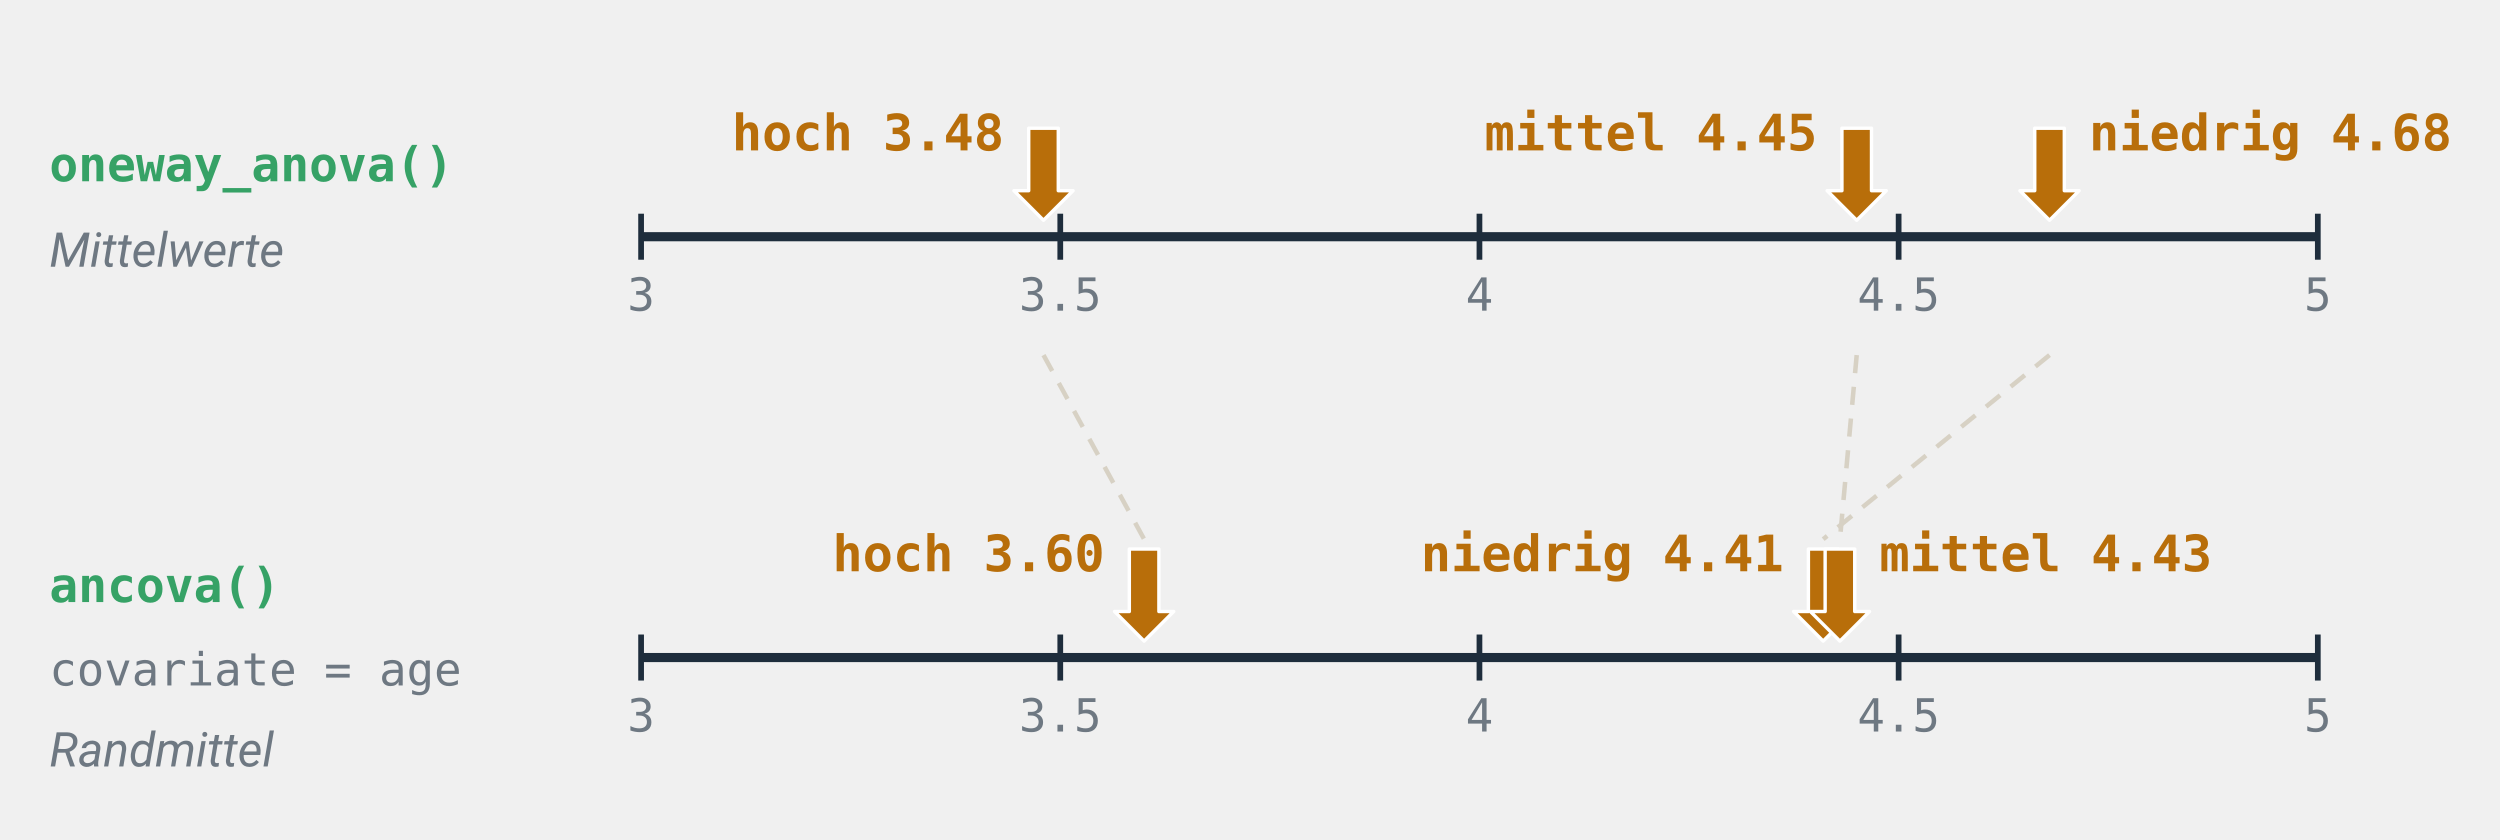
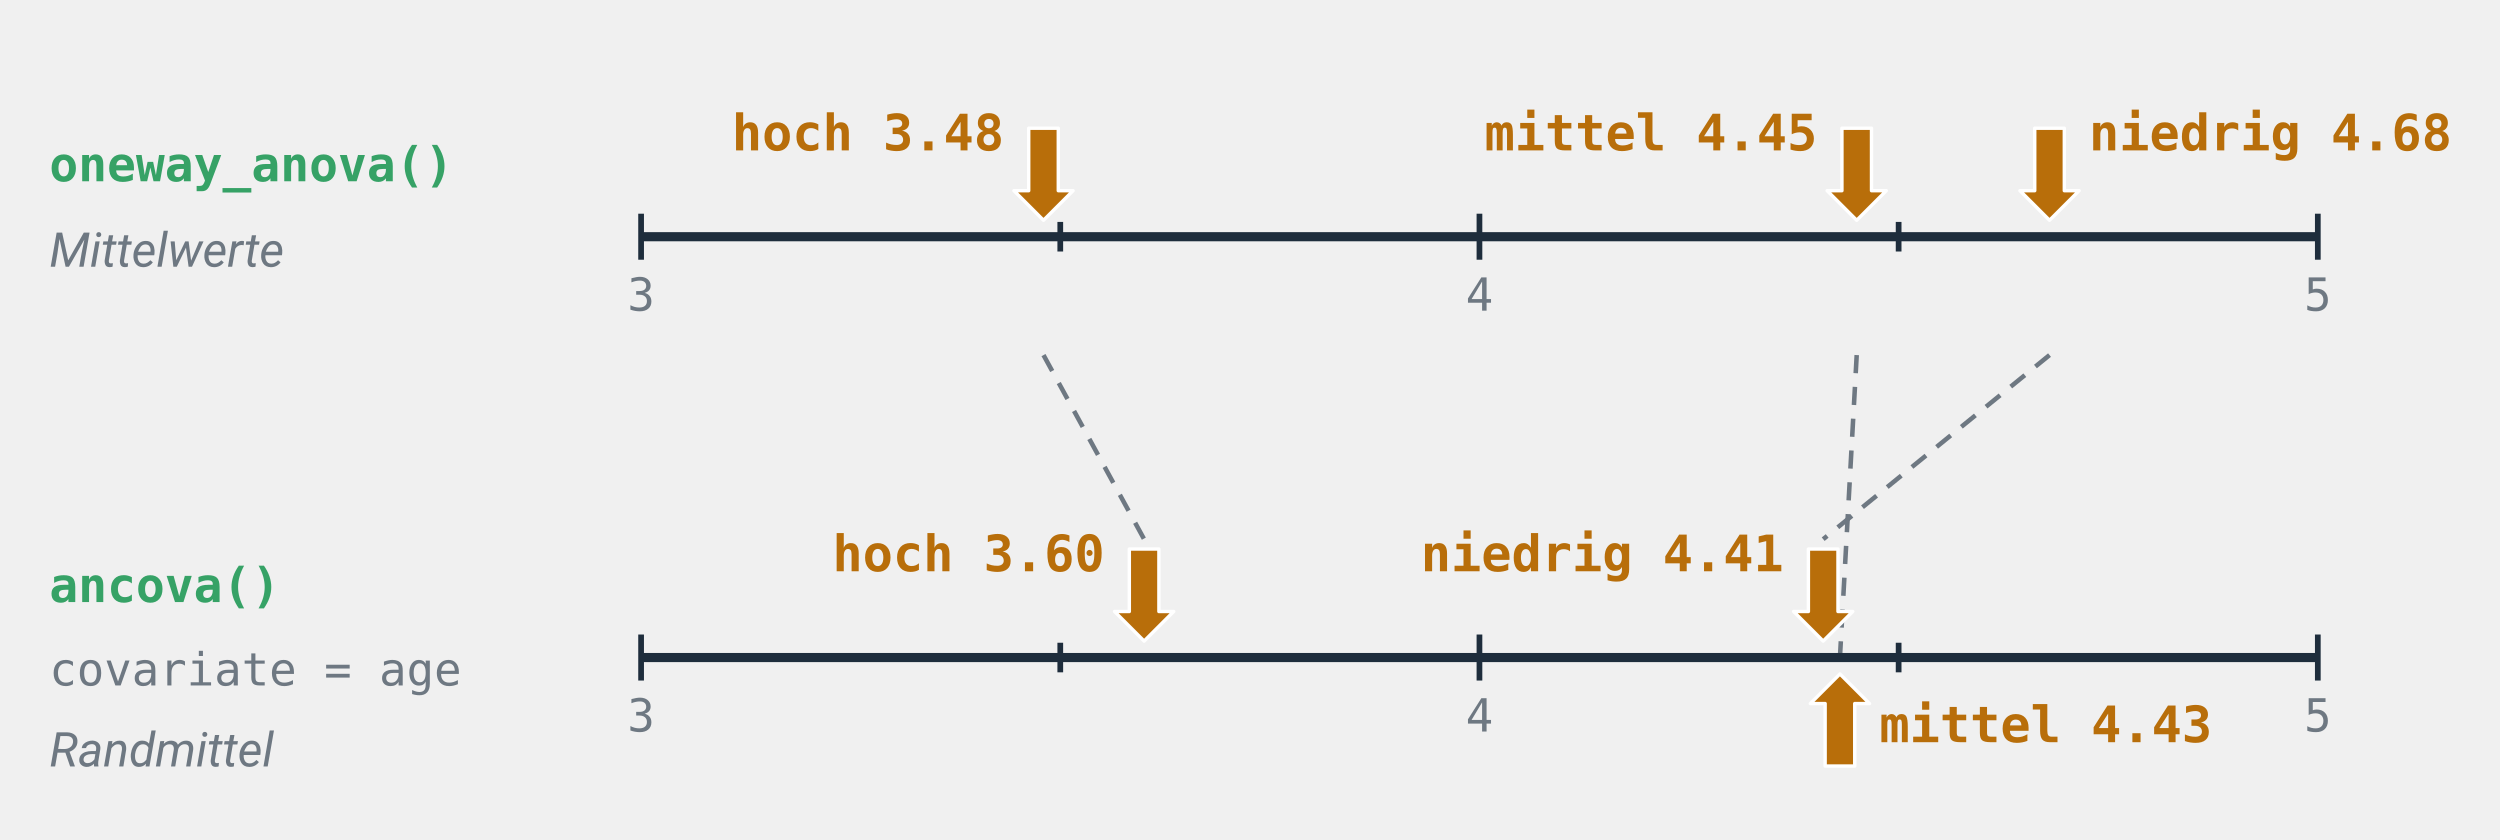
<svg xmlns="http://www.w3.org/2000/svg" viewBox="0 0 730 245" width="730" height="245" font-family="'Source Sans Pro', 'Source Sans 3', system-ui, -apple-system, 'Segoe UI', Roboto, Arial, sans-serif">
-   <line x1="304.7" y1="103.68" x2="334.08" y2="157.44" stroke="#D7D1C4" stroke-width="1.33" stroke-dasharray="5.3 4.0" />
-   <line x1="542.16" y1="103.68" x2="537.26" y2="157.44" stroke="#D7D1C4" stroke-width="1.33" stroke-dasharray="5.3 4.0" />
-   <line x1="598.46" y1="103.68" x2="532.37" y2="157.44" stroke="#D7D1C4" stroke-width="1.33" stroke-dasharray="5.3 4.0" />
+   <line x1="304.7" y1="103.68" x2="334.08" y2="157.44" stroke="#6E7882" stroke-width="1.33" stroke-dasharray="5.3 4.0" />
+   <line x1="542.16" y1="103.68" x2="537.26" y2="192" stroke="#6E7882" stroke-width="1.33" stroke-dasharray="5.3 4.0" />
+   <line x1="598.46" y1="103.68" x2="532.37" y2="157.44" stroke="#6E7882" stroke-width="1.33" stroke-dasharray="5.3 4.0" />
  <line x1="187.2" y1="69.12" x2="676.8" y2="69.12" stroke="#1E2D3C" stroke-width="2.67" />
  <line x1="187.2" y1="62.4" x2="187.2" y2="75.84" stroke="#1E2D3C" stroke-width="1.67" />
  <text x="187.2" y="90.72" text-anchor="middle" fill="#6E7882" font-size="13.33" font-family="Menlo, Consolas, 'DejaVu Sans Mono', monospace" xml:space="preserve">3</text>
-   <line x1="309.6" y1="62.4" x2="309.6" y2="75.84" stroke="#1E2D3C" stroke-width="1.67" />
-   <text x="309.6" y="90.72" text-anchor="middle" fill="#6E7882" font-size="13.33" font-family="Menlo, Consolas, 'DejaVu Sans Mono', monospace" xml:space="preserve">3.5</text>
+   <line x1="309.6" y1="64.8" x2="309.6" y2="73.44" stroke="#1E2D3C" stroke-width="1.67" />
  <line x1="432" y1="62.4" x2="432" y2="75.84" stroke="#1E2D3C" stroke-width="1.67" />
  <text x="432" y="90.72" text-anchor="middle" fill="#6E7882" font-size="13.33" font-family="Menlo, Consolas, 'DejaVu Sans Mono', monospace" xml:space="preserve">4</text>
-   <line x1="554.4" y1="62.4" x2="554.4" y2="75.84" stroke="#1E2D3C" stroke-width="1.67" />
-   <text x="554.4" y="90.72" text-anchor="middle" fill="#6E7882" font-size="13.33" font-family="Menlo, Consolas, 'DejaVu Sans Mono', monospace" xml:space="preserve">4.5</text>
+   <line x1="554.4" y1="64.8" x2="554.4" y2="73.44" stroke="#1E2D3C" stroke-width="1.67" />
  <line x1="676.8" y1="62.4" x2="676.8" y2="75.84" stroke="#1E2D3C" stroke-width="1.67" />
  <text x="676.8" y="90.72" text-anchor="middle" fill="#6E7882" font-size="13.33" font-family="Menlo, Consolas, 'DejaVu Sans Mono', monospace" xml:space="preserve">5</text>
  <polygon points="300.38,37.44 309.02,37.44 309.02,55.68 313.34,55.68 304.7,64.32 296.06,55.68 300.38,55.68" fill="#B86E0A" stroke="#FFFFFF" stroke-width="1.00" stroke-linejoin="round" />
  <text x="293.18" y="43.92" text-anchor="end" fill="#B86E0A" font-size="14.67" font-family="Menlo, Consolas, 'DejaVu Sans Mono', monospace" font-weight="700" xml:space="preserve">hoch 3.48</text>
  <polygon points="537.84,37.44 546.48,37.44 546.48,55.68 550.8,55.68 542.16,64.32 533.52,55.68 537.84,55.68" fill="#B86E0A" stroke="#FFFFFF" stroke-width="1.00" stroke-linejoin="round" />
  <text x="530.64" y="43.92" text-anchor="end" fill="#B86E0A" font-size="14.67" font-family="Menlo, Consolas, 'DejaVu Sans Mono', monospace" font-weight="700" xml:space="preserve">mittel 4.45</text>
  <polygon points="594.14,37.44 602.78,37.44 602.78,55.68 607.1,55.68 598.46,64.32 589.82,55.68 594.14,55.68" fill="#B86E0A" stroke="#FFFFFF" stroke-width="1.00" stroke-linejoin="round" />
  <text x="609.98" y="43.92" fill="#B86E0A" font-size="14.67" font-family="Menlo, Consolas, 'DejaVu Sans Mono', monospace" font-weight="700" xml:space="preserve">niedrig 4.68</text>
  <line x1="187.2" y1="192" x2="676.8" y2="192" stroke="#1E2D3C" stroke-width="2.67" />
  <line x1="187.2" y1="185.28" x2="187.2" y2="198.72" stroke="#1E2D3C" stroke-width="1.67" />
  <text x="187.2" y="213.6" text-anchor="middle" fill="#6E7882" font-size="13.33" font-family="Menlo, Consolas, 'DejaVu Sans Mono', monospace" xml:space="preserve">3</text>
-   <line x1="309.6" y1="185.28" x2="309.6" y2="198.72" stroke="#1E2D3C" stroke-width="1.67" />
-   <text x="309.6" y="213.6" text-anchor="middle" fill="#6E7882" font-size="13.33" font-family="Menlo, Consolas, 'DejaVu Sans Mono', monospace" xml:space="preserve">3.5</text>
+   <line x1="309.6" y1="187.68" x2="309.6" y2="196.32" stroke="#1E2D3C" stroke-width="1.67" />
  <line x1="432" y1="185.28" x2="432" y2="198.72" stroke="#1E2D3C" stroke-width="1.67" />
  <text x="432" y="213.6" text-anchor="middle" fill="#6E7882" font-size="13.33" font-family="Menlo, Consolas, 'DejaVu Sans Mono', monospace" xml:space="preserve">4</text>
-   <line x1="554.4" y1="185.28" x2="554.4" y2="198.72" stroke="#1E2D3C" stroke-width="1.67" />
-   <text x="554.4" y="213.6" text-anchor="middle" fill="#6E7882" font-size="13.33" font-family="Menlo, Consolas, 'DejaVu Sans Mono', monospace" xml:space="preserve">4.5</text>
+   <line x1="554.4" y1="187.68" x2="554.4" y2="196.32" stroke="#1E2D3C" stroke-width="1.67" />
  <line x1="676.8" y1="185.28" x2="676.8" y2="198.72" stroke="#1E2D3C" stroke-width="1.67" />
  <text x="676.8" y="213.6" text-anchor="middle" fill="#6E7882" font-size="13.33" font-family="Menlo, Consolas, 'DejaVu Sans Mono', monospace" xml:space="preserve">5</text>
  <polygon points="329.76,160.32 338.4,160.32 338.4,178.56 342.72,178.56 334.08,187.2 325.44,178.56 329.76,178.56" fill="#B86E0A" stroke="#FFFFFF" stroke-width="1.00" stroke-linejoin="round" />
  <text x="322.56" y="166.8" text-anchor="end" fill="#B86E0A" font-size="14.67" font-family="Menlo, Consolas, 'DejaVu Sans Mono', monospace" font-weight="700" xml:space="preserve">hoch 3.60</text>
  <polygon points="528.05,160.32 536.69,160.32 536.69,178.56 541.01,178.56 532.37,187.2 523.73,178.56 528.05,178.56" fill="#B86E0A" stroke="#FFFFFF" stroke-width="1.00" stroke-linejoin="round" />
  <text x="520.85" y="166.8" text-anchor="end" fill="#B86E0A" font-size="14.67" font-family="Menlo, Consolas, 'DejaVu Sans Mono', monospace" font-weight="700" xml:space="preserve">niedrig 4.41</text>
-   <polygon points="532.94,160.32 541.58,160.32 541.58,178.56 545.9,178.56 537.26,187.2 528.62,178.56 532.94,178.56" fill="#B86E0A" stroke="#FFFFFF" stroke-width="1.00" stroke-linejoin="round" />
-   <text x="548.78" y="166.8" fill="#B86E0A" font-size="14.67" font-family="Menlo, Consolas, 'DejaVu Sans Mono', monospace" font-weight="700" xml:space="preserve">mittel 4.43</text>
+   <polygon points="532.94,223.68 541.58,223.68 541.58,205.44 545.9,205.44 537.26,196.8 528.62,205.44 532.94,205.44" fill="#B86E0A" stroke="#FFFFFF" stroke-width="1.00" stroke-linejoin="round" />
+   <text x="548.78" y="216.72" fill="#B86E0A" font-size="14.67" font-family="Menlo, Consolas, 'DejaVu Sans Mono', monospace" font-weight="700" xml:space="preserve">mittel 4.43</text>
  <text x="14.4" y="52.92" fill="#36A266" font-size="14.00" font-family="Menlo, Consolas, 'DejaVu Sans Mono', monospace" font-weight="700" xml:space="preserve">oneway_anova()</text>
  <text x="14.4" y="77.88" fill="#6E7882" font-size="14.00" font-style="italic" xml:space="preserve">Mittelwerte</text>
  <text x="14.4" y="175.8" fill="#36A266" font-size="14.00" font-family="Menlo, Consolas, 'DejaVu Sans Mono', monospace" font-weight="700" xml:space="preserve">ancova()</text>
  <text x="14.4" y="200.16" fill="#6E7882" font-size="13.33" font-family="Menlo, Consolas, 'DejaVu Sans Mono', monospace" xml:space="preserve">covariate = age</text>
  <text x="14.4" y="223.8" fill="#6E7882" font-size="14.00" font-style="italic" xml:space="preserve">Randmittel</text>
</svg>
